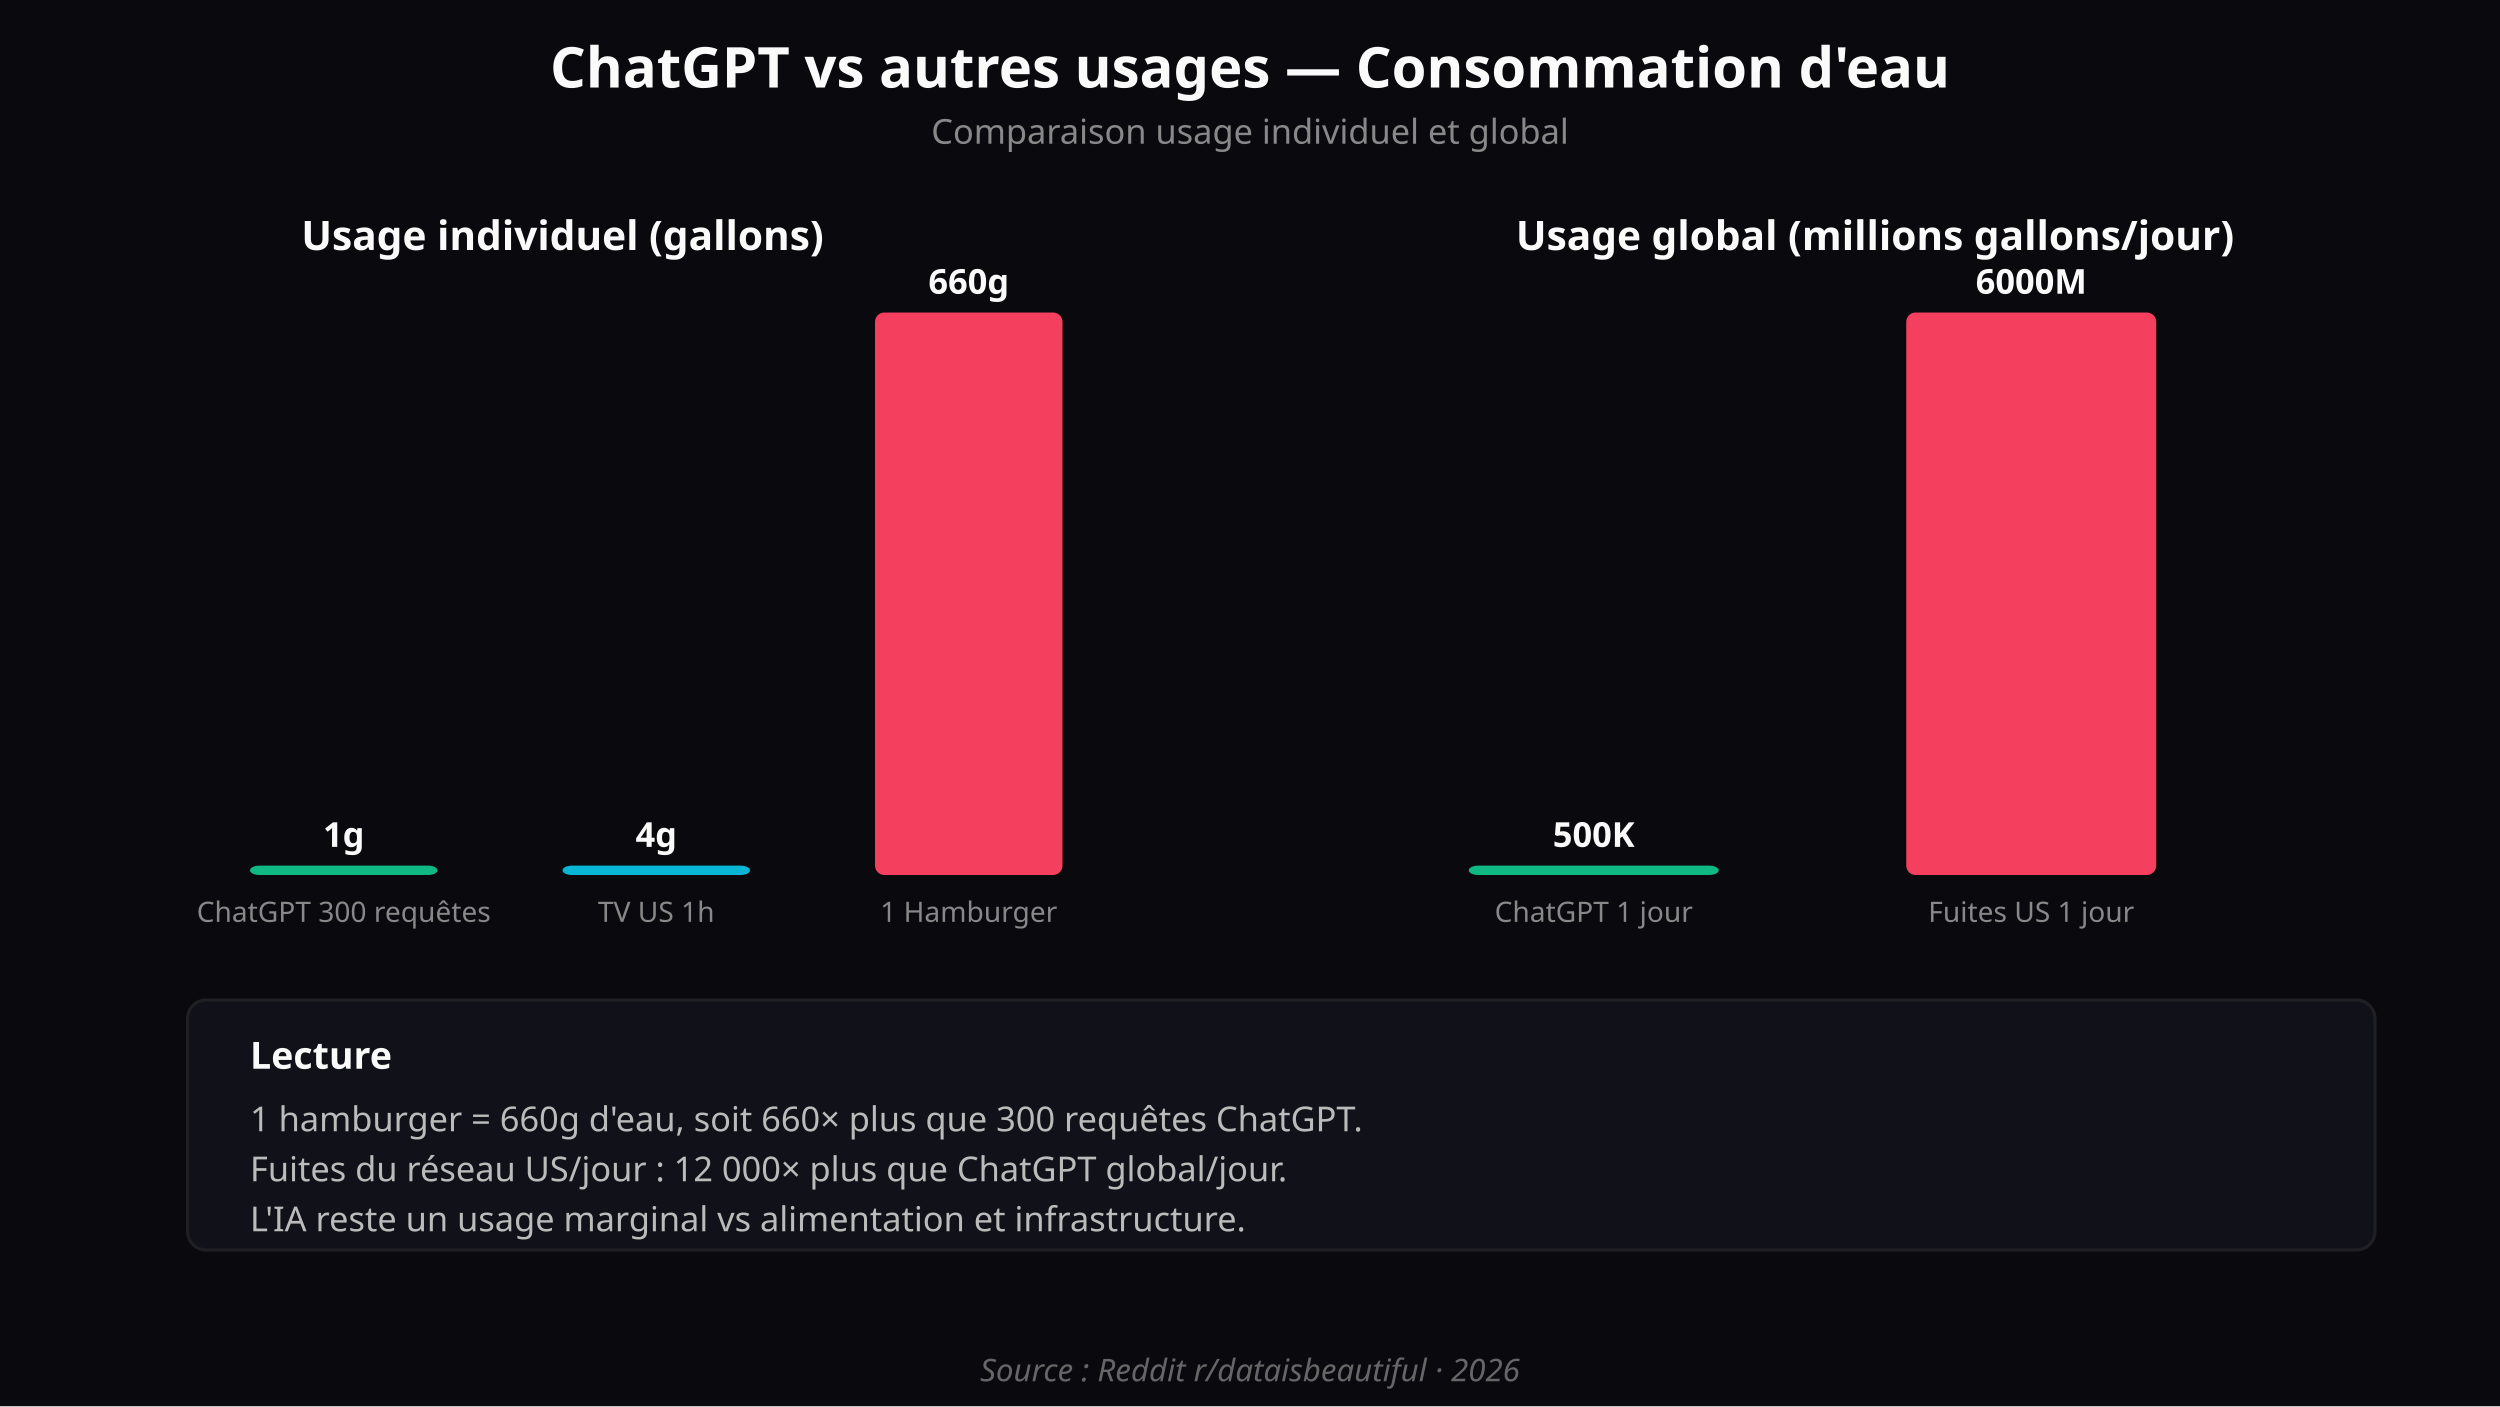
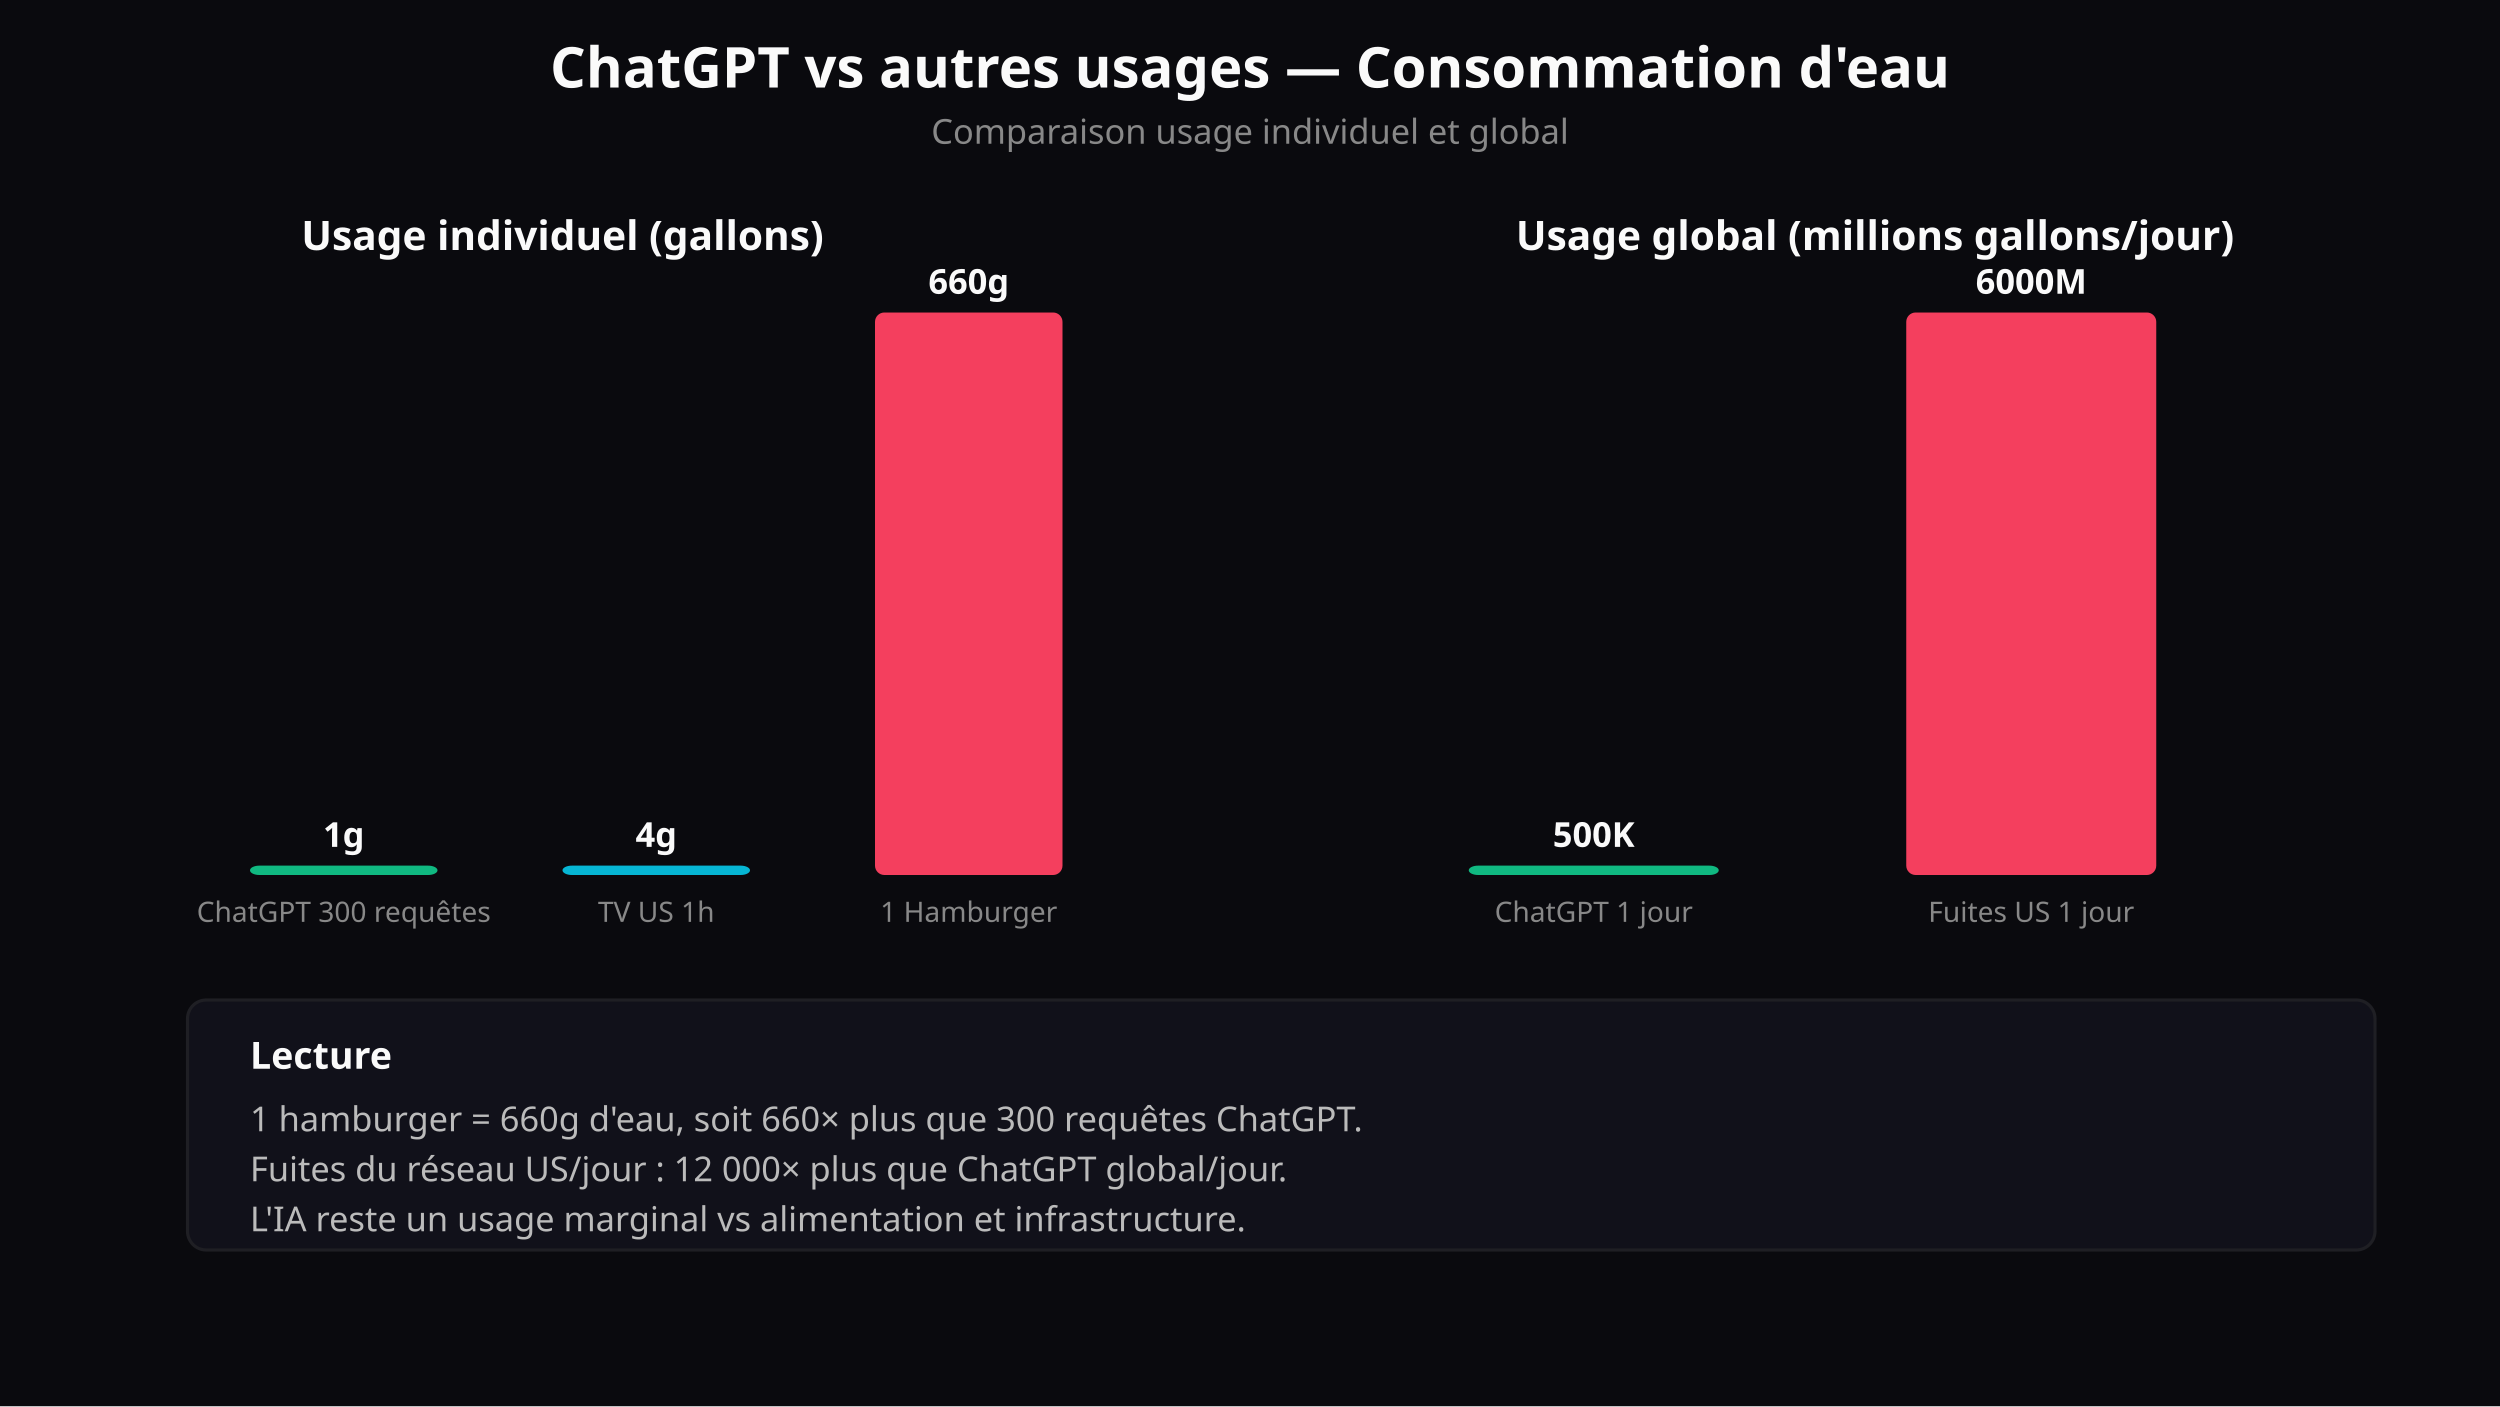
<svg xmlns="http://www.w3.org/2000/svg" viewBox="0 0 800 450" font-family="ui-sans-serif, system-ui">
  <rect width="800" height="450" fill="#0a0a0e" />
  <text x="400" y="28" text-anchor="middle" fill="#fafafa" font-size="18" font-weight="bold">ChatGPT vs autres usages — Consommation d'eau</text>
  <text x="400" y="46" text-anchor="middle" fill="#888" font-size="11">Comparaison usage individuel et global</text>
  <text x="180" y="80" text-anchor="middle" fill="#fafafa" font-size="13" font-weight="bold">Usage individuel (gallons)</text>
  <rect x="80" y="277.0" width="60" height="3.0" fill="#10b981" rx="3" />
  <text x="110.0" y="271.0" text-anchor="middle" fill="#fafafa" font-size="11" font-weight="600" font-family="ui-monospace">1g</text>
  <text x="110.0" y="295" text-anchor="middle" fill="#888" font-size="9">ChatGPT 300 requêtes</text>
  <rect x="180" y="277.0" width="60" height="3.0" fill="#06b6d4" rx="3" />
  <text x="210.0" y="271.0" text-anchor="middle" fill="#fafafa" font-size="11" font-weight="600" font-family="ui-monospace">4g</text>
  <text x="210.0" y="295" text-anchor="middle" fill="#888" font-size="9">TV US 1h</text>
  <rect x="280" y="100.0" width="60" height="180.0" fill="#f43f5e" rx="3" />
  <text x="310.0" y="94.0" text-anchor="middle" fill="#fafafa" font-size="11" font-weight="600" font-family="ui-monospace">660g</text>
  <text x="310.0" y="295" text-anchor="middle" fill="#888" font-size="9">1 Hamburger</text>
  <text x="600" y="80" text-anchor="middle" fill="#fafafa" font-size="13" font-weight="bold">Usage global (millions gallons/jour)</text>
  <rect x="470" y="277.0" width="80" height="3.0" fill="#10b981" rx="3" />
  <text x="510.0" y="271.0" text-anchor="middle" fill="#fafafa" font-size="11" font-weight="600" font-family="ui-monospace">500K</text>
  <text x="510.0" y="295" text-anchor="middle" fill="#888" font-size="9">ChatGPT 1 jour</text>
  <rect x="610" y="100.0" width="80" height="180.0" fill="#f43f5e" rx="3" />
  <text x="650.0" y="94.0" text-anchor="middle" fill="#fafafa" font-size="11" font-weight="600" font-family="ui-monospace">6000M</text>
  <text x="650.0" y="295" text-anchor="middle" fill="#888" font-size="9">Fuites US 1 jour</text>
  <g transform="translate(0,320)">
    <rect x="60" y="0" width="700" height="80" fill="#11111a" rx="6" stroke="#1f1f24" />
    <text x="80" y="22" fill="#fafafa" font-size="12" font-weight="600">Lecture</text>
    <text x="80" y="42" fill="#bbb" font-size="11">1 hamburger = 660g d'eau, soit 660× plus que 300 requêtes ChatGPT.</text>
    <text x="80" y="58" fill="#bbb" font-size="11">Fuites du réseau US/jour : 12 000× plus que ChatGPT global/jour.</text>
    <text x="80" y="74" fill="#bbb" font-size="11">L'IA reste un usage marginal vs alimentation et infrastructure.</text>
  </g>
-   <text x="400" y="442" text-anchor="middle" fill="#666" font-size="10" font-style="italic">Source : Reddit r/dataisbeautiful · 2026</text>
</svg>
